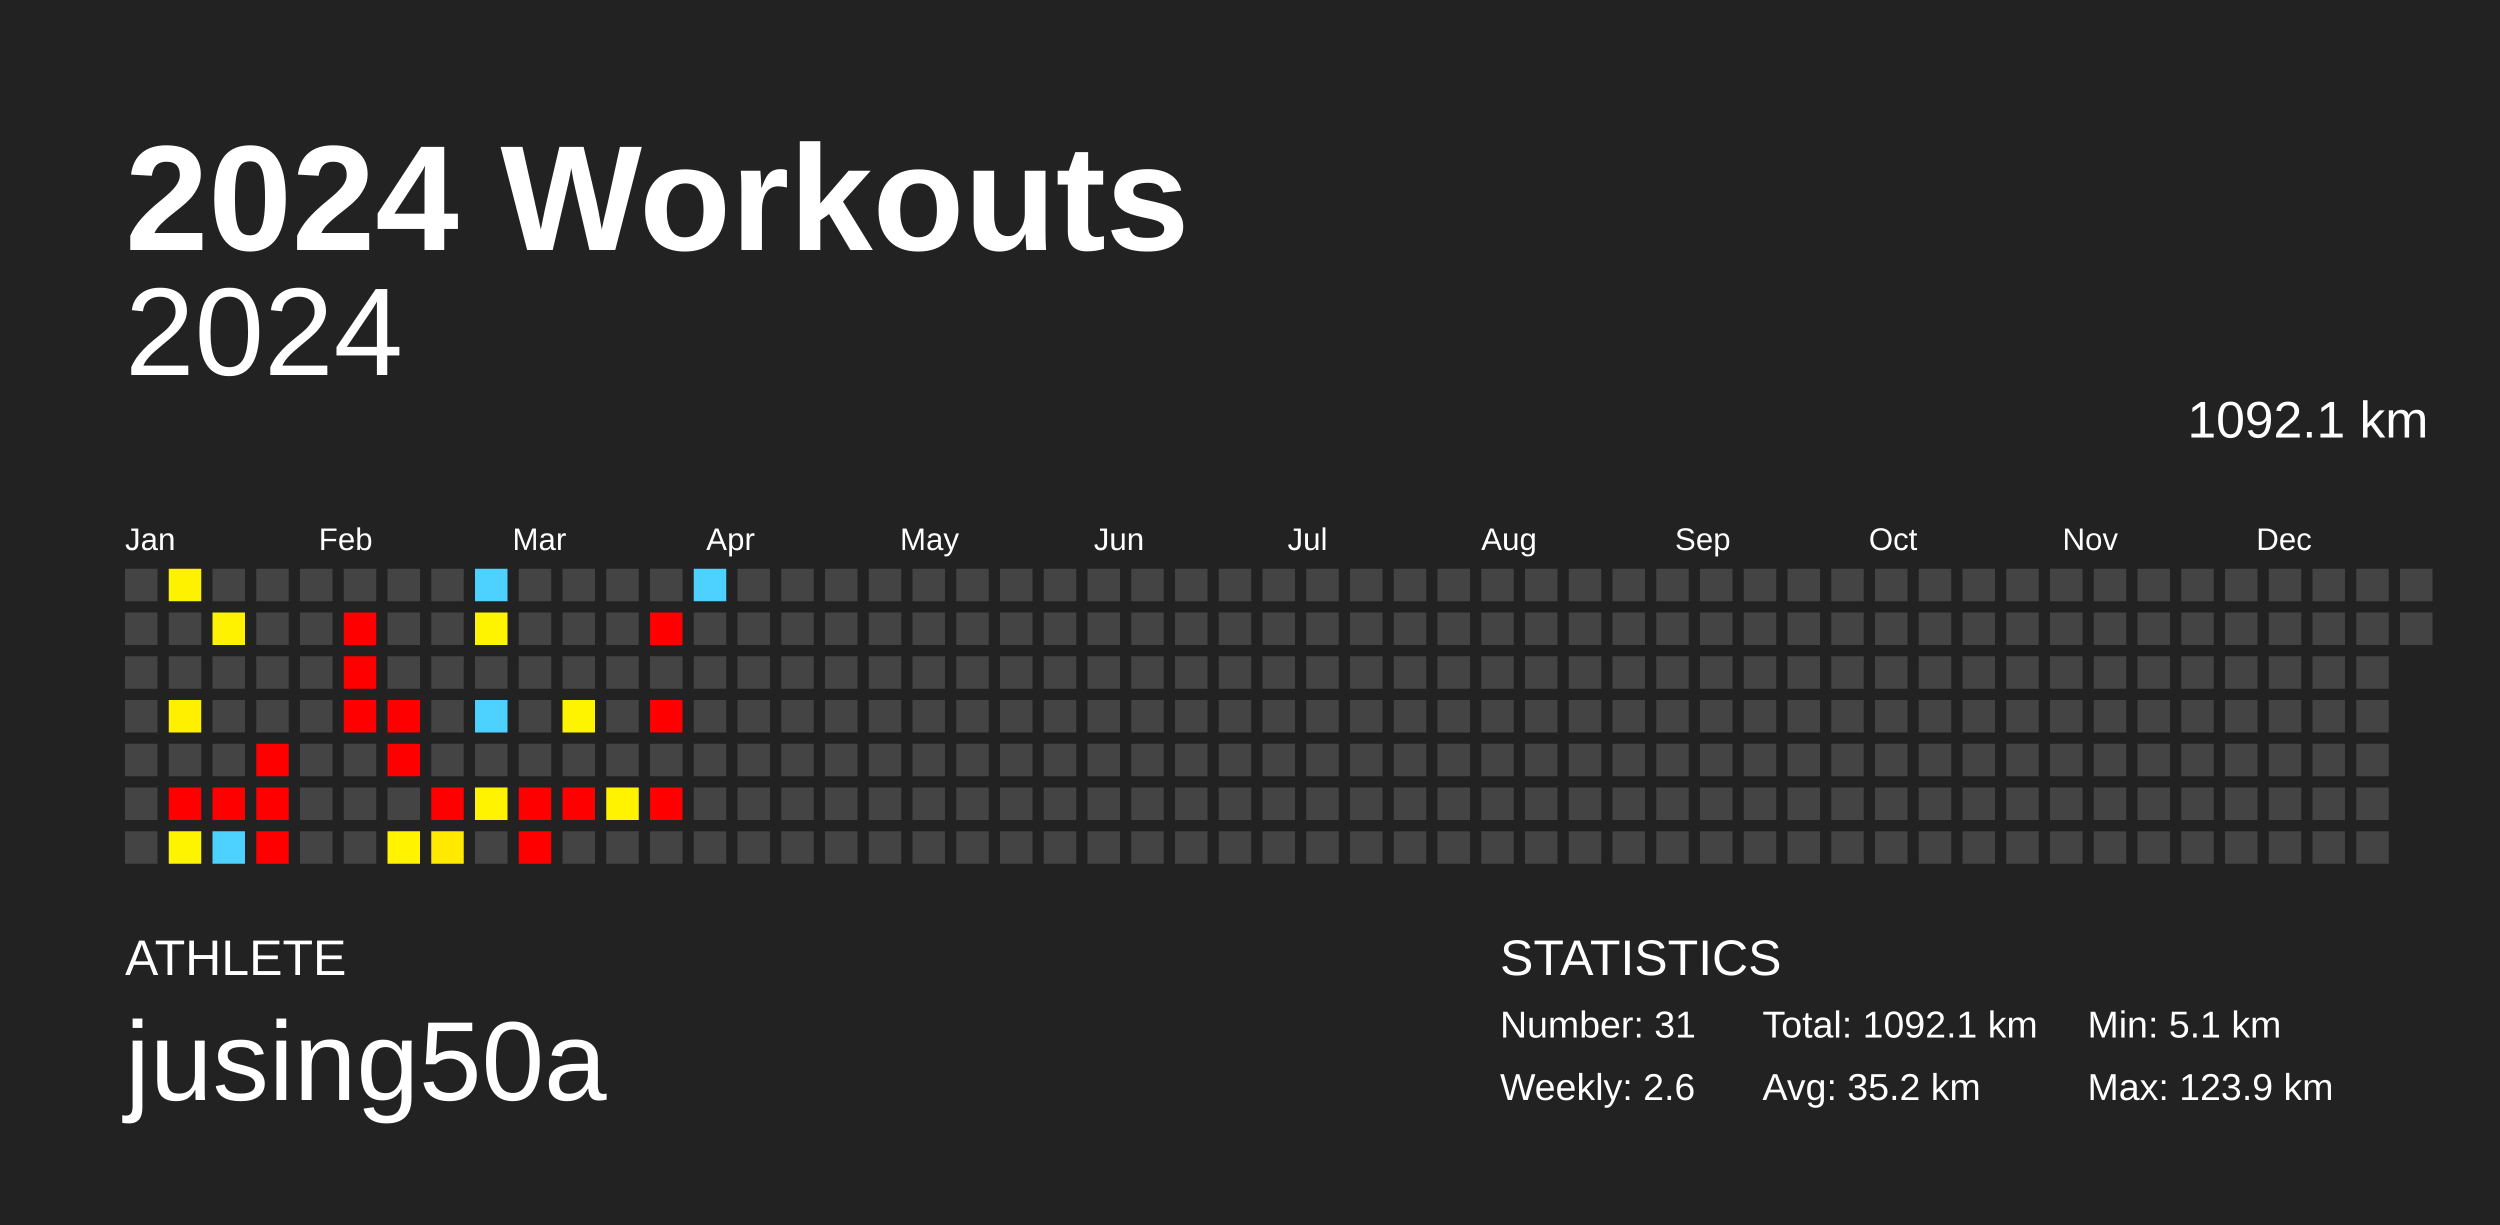
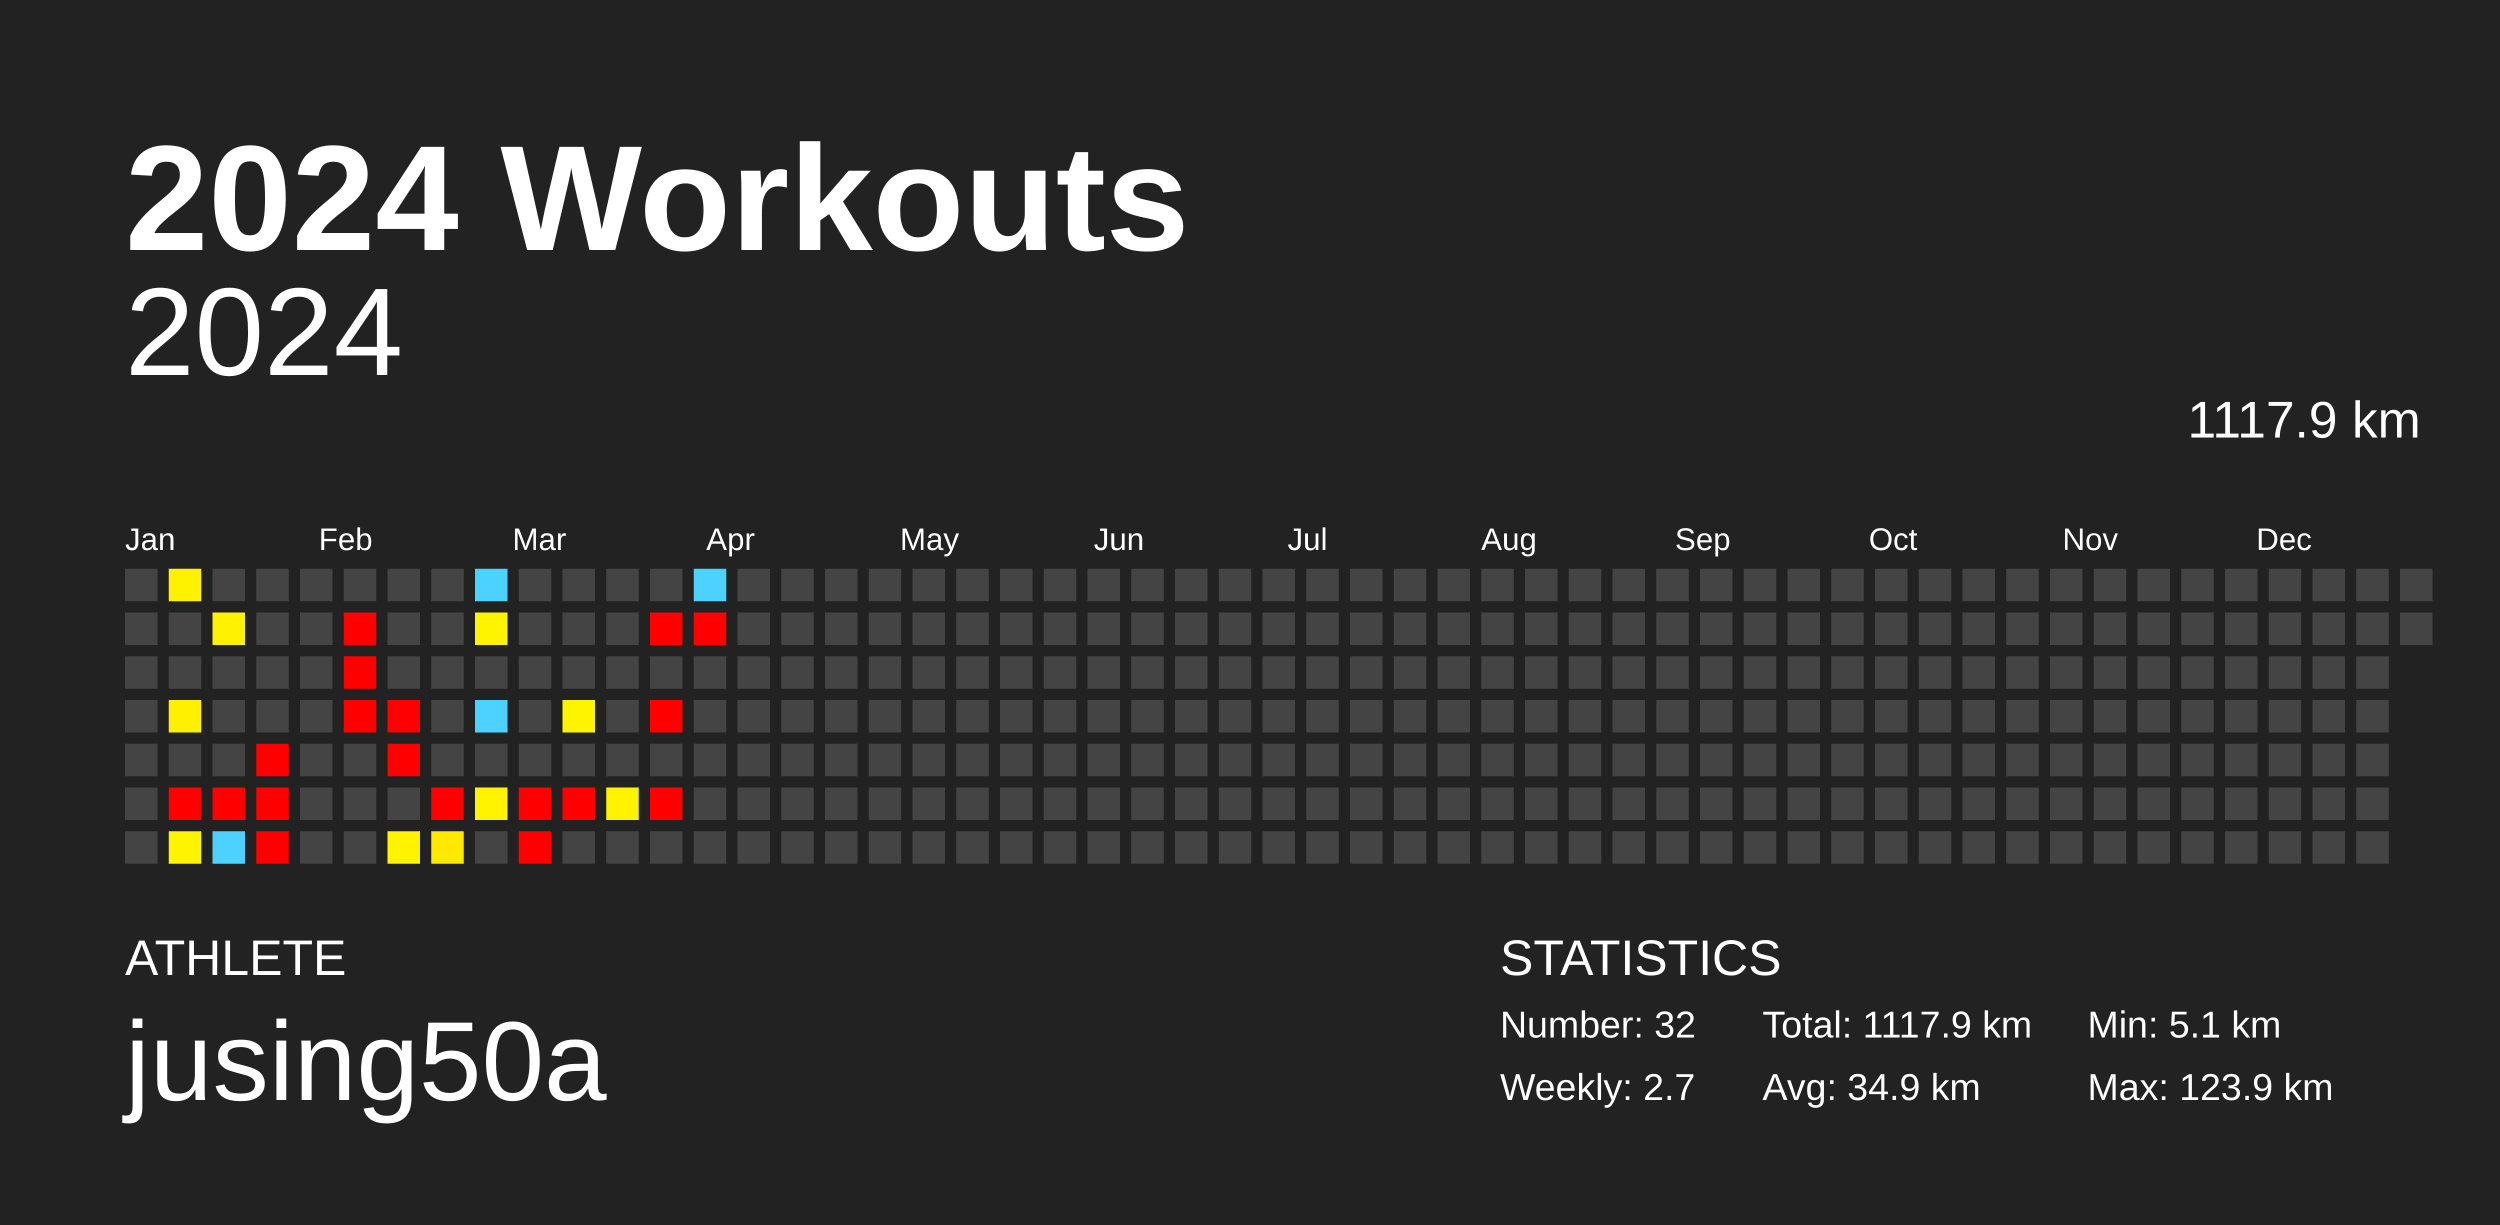
<svg xmlns="http://www.w3.org/2000/svg" baseProfile="full" height="98mm" version="1.1" viewBox="0,0,200,98" width="200mm">
  <defs />
  <rect fill="#222222" height="98" width="200" x="0" y="0" />
  <text fill="#FFFFFF" style="font-size:12px; font-family:Arial; font-weight:bold;" x="10" y="20">2024 Workouts</text>
  <text fill="#FFFFFF" style="font-size:4px; font-family:Arial" x="10" y="78">ATHLETE</text>
  <text fill="#FFFFFF" style="font-size:9px; font-family:Arial" x="10" y="88">jusing50a</text>
  <text fill="#FFFFFF" style="font-size:4px; font-family:Arial" x="120" y="78">STATISTICS</text>
-   <text fill="#FFFFFF" style="font-size:3px; font-family:Arial" x="120" y="83">Number: 31</text>
-   <text fill="#FFFFFF" style="font-size:3px; font-family:Arial" x="120" y="88">Weekly: 2.6</text>
-   <text fill="#FFFFFF" style="font-size:3px; font-family:Arial" x="141" y="83">Total: 1092.1 km</text>
-   <text fill="#FFFFFF" style="font-size:3px; font-family:Arial" x="141" y="88">Avg: 35.2 km</text>
+   <text fill="#FFFFFF" style="font-size:3px; font-family:Arial" x="120" y="83">Number: 32</text>
+   <text fill="#FFFFFF" style="font-size:3px; font-family:Arial" x="120" y="88">Weekly: 2.7</text>
+   <text fill="#FFFFFF" style="font-size:3px; font-family:Arial" x="141" y="83">Total: 1117.9 km</text>
+   <text fill="#FFFFFF" style="font-size:3px; font-family:Arial" x="141" y="88">Avg: 34.9 km</text>
  <text fill="#FFFFFF" style="font-size:3px; font-family:Arial" x="167" y="83">Min: 5.1 km</text>
  <text fill="#FFFFFF" style="font-size:3px; font-family:Arial" x="167" y="88">Max: 123.9 km</text>
  <text alignment-baseline="hanging" fill="#FFFFFF" style="font-size:10.0px; font-family:Arial;" x="10" y="30">2024</text>
-   <text alignment-baseline="hanging" fill="#FFFFFF" style="font-size:4.125px; font-family:Arial;" x="175" y="35">1092.1 km</text>
+   <text alignment-baseline="hanging" fill="#FFFFFF" style="font-size:4.125px; font-family:Arial;" x="175" y="35">1117.9 km</text>
  <text fill="#FFFFFF" style="font-size:2.5px; font-family:Arial" x="10.0" y="44">Jan</text>
  <text fill="#FFFFFF" style="font-size:2.5px; font-family:Arial" x="25.5" y="44">Feb</text>
  <text fill="#FFFFFF" style="font-size:2.5px; font-family:Arial" x="41.0" y="44">Mar</text>
  <text fill="#FFFFFF" style="font-size:2.5px; font-family:Arial" x="56.5" y="44">Apr</text>
  <text fill="#FFFFFF" style="font-size:2.5px; font-family:Arial" x="72.0" y="44">May</text>
  <text fill="#FFFFFF" style="font-size:2.5px; font-family:Arial" x="87.5" y="44">Jun</text>
  <text fill="#FFFFFF" style="font-size:2.5px; font-family:Arial" x="103.0" y="44">Jul</text>
  <text fill="#FFFFFF" style="font-size:2.5px; font-family:Arial" x="118.5" y="44">Aug</text>
  <text fill="#FFFFFF" style="font-size:2.5px; font-family:Arial" x="134.0" y="44">Sep</text>
  <text fill="#FFFFFF" style="font-size:2.5px; font-family:Arial" x="149.5" y="44">Oct</text>
  <text fill="#FFFFFF" style="font-size:2.5px; font-family:Arial" x="165.0" y="44">Nov</text>
  <text fill="#FFFFFF" style="font-size:2.5px; font-family:Arial" x="180.5" y="44">Dec</text>
  <rect fill="#444444" height="2.6" width="2.6" x="10.0" y="45.5" />
  <rect fill="#444444" height="2.6" width="2.6" x="10.0" y="49.0" />
  <rect fill="#444444" height="2.6" width="2.6" x="10.0" y="52.5" />
  <rect fill="#444444" height="2.6" width="2.6" x="10.0" y="56.0" />
  <rect fill="#444444" height="2.6" width="2.6" x="10.0" y="59.5" />
  <rect fill="#444444" height="2.6" width="2.6" x="10.0" y="63.0" />
  <rect fill="#444444" height="2.6" width="2.6" x="10.0" y="66.5" />
  <rect fill="#fff200" height="2.6" width="2.6" x="13.5" y="45.5" />
  <rect fill="#444444" height="2.6" width="2.6" x="13.5" y="49.0" />
  <rect fill="#444444" height="2.6" width="2.6" x="13.5" y="52.5" />
  <rect fill="#fff000" height="2.6" width="2.6" x="13.5" y="56.0" />
  <rect fill="#444444" height="2.6" width="2.6" x="13.5" y="59.5" />
  <rect fill="red" height="2.6" width="2.6" x="13.5" y="63.0" />
  <rect fill="#fff400" height="2.6" width="2.6" x="13.5" y="66.5" />
  <rect fill="#444444" height="2.6" width="2.6" x="17.0" y="45.5" />
  <rect fill="#fff200" height="2.6" width="2.6" x="17.0" y="49.0" />
  <rect fill="#444444" height="2.6" width="2.6" x="17.0" y="52.5" />
  <rect fill="#444444" height="2.6" width="2.6" x="17.0" y="56.0" />
  <rect fill="#444444" height="2.6" width="2.6" x="17.0" y="59.5" />
  <rect fill="red" height="2.6" width="2.6" x="17.0" y="63.0" />
  <rect fill="#4dd2ff" height="2.6" width="2.6" x="17.0" y="66.5" />
  <rect fill="#444444" height="2.6" width="2.6" x="20.5" y="45.5" />
  <rect fill="#444444" height="2.6" width="2.6" x="20.5" y="49.0" />
  <rect fill="#444444" height="2.6" width="2.6" x="20.5" y="52.5" />
  <rect fill="#444444" height="2.6" width="2.6" x="20.5" y="56.0" />
  <rect fill="red" height="2.6" width="2.6" x="20.5" y="59.5" />
  <rect fill="red" height="2.6" width="2.6" x="20.5" y="63.0" />
  <rect fill="red" height="2.6" width="2.6" x="20.5" y="66.5" />
  <rect fill="#444444" height="2.6" width="2.6" x="24.0" y="45.5" />
  <rect fill="#444444" height="2.6" width="2.6" x="24.0" y="49.0" />
  <rect fill="#444444" height="2.6" width="2.6" x="24.0" y="52.5" />
  <rect fill="#444444" height="2.6" width="2.6" x="24.0" y="56.0" />
  <rect fill="#444444" height="2.6" width="2.6" x="24.0" y="59.5" />
  <rect fill="#444444" height="2.6" width="2.6" x="24.0" y="63.0" />
  <rect fill="#444444" height="2.6" width="2.6" x="24.0" y="66.5" />
  <rect fill="#444444" height="2.6" width="2.6" x="27.5" y="45.5" />
  <rect fill="red" height="2.6" width="2.6" x="27.5" y="49.0" />
  <rect fill="red" height="2.6" width="2.6" x="27.5" y="52.5" />
  <rect fill="red" height="2.6" width="2.6" x="27.5" y="56.0" />
  <rect fill="#444444" height="2.6" width="2.6" x="27.5" y="59.5" />
  <rect fill="#444444" height="2.6" width="2.6" x="27.5" y="63.0" />
  <rect fill="#444444" height="2.6" width="2.6" x="27.5" y="66.5" />
  <rect fill="#444444" height="2.6" width="2.6" x="31.0" y="45.5" />
  <rect fill="#444444" height="2.6" width="2.6" x="31.0" y="49.0" />
  <rect fill="#444444" height="2.6" width="2.6" x="31.0" y="52.5" />
  <rect fill="red" height="2.6" width="2.6" x="31.0" y="56.0" />
  <rect fill="red" height="2.6" width="2.6" x="31.0" y="59.5" />
  <rect fill="#444444" height="2.6" width="2.6" x="31.0" y="63.0" />
  <rect fill="#fff300" height="2.6" width="2.6" x="31.0" y="66.5" />
  <rect fill="#444444" height="2.6" width="2.6" x="34.5" y="45.5" />
  <rect fill="#444444" height="2.6" width="2.6" x="34.5" y="49.0" />
  <rect fill="#444444" height="2.6" width="2.6" x="34.5" y="52.5" />
  <rect fill="#444444" height="2.6" width="2.6" x="34.5" y="56.0" />
  <rect fill="#444444" height="2.6" width="2.6" x="34.5" y="59.5" />
  <rect fill="red" height="2.6" width="2.6" x="34.5" y="63.0" />
  <rect fill="#ffe900" height="2.6" width="2.6" x="34.5" y="66.5" />
  <rect fill="#4dd2ff" height="2.6" width="2.6" x="38.0" y="45.5" />
  <rect fill="#fff400" height="2.6" width="2.6" x="38.0" y="49.0" />
  <rect fill="#444444" height="2.6" width="2.6" x="38.0" y="52.5" />
  <rect fill="#4dd2ff" height="2.6" width="2.6" x="38.0" y="56.0" />
  <rect fill="#444444" height="2.6" width="2.6" x="38.0" y="59.5" />
  <rect fill="#fff300" height="2.6" width="2.6" x="38.0" y="63.0" />
  <rect fill="#444444" height="2.6" width="2.6" x="38.0" y="66.5" />
  <rect fill="#444444" height="2.6" width="2.6" x="41.5" y="45.5" />
  <rect fill="#444444" height="2.6" width="2.6" x="41.5" y="49.0" />
  <rect fill="#444444" height="2.6" width="2.6" x="41.5" y="52.5" />
  <rect fill="#444444" height="2.6" width="2.6" x="41.5" y="56.0" />
  <rect fill="#444444" height="2.6" width="2.6" x="41.5" y="59.5" />
  <rect fill="red" height="2.6" width="2.6" x="41.5" y="63.0" />
  <rect fill="red" height="2.6" width="2.6" x="41.5" y="66.5" />
  <rect fill="#444444" height="2.6" width="2.6" x="45.0" y="45.5" />
  <rect fill="#444444" height="2.6" width="2.6" x="45.0" y="49.0" />
  <rect fill="#444444" height="2.6" width="2.6" x="45.0" y="52.5" />
  <rect fill="#fff400" height="2.6" width="2.6" x="45.0" y="56.0" />
  <rect fill="#444444" height="2.6" width="2.6" x="45.0" y="59.5" />
  <rect fill="red" height="2.6" width="2.6" x="45.0" y="63.0" />
  <rect fill="#444444" height="2.6" width="2.6" x="45.0" y="66.5" />
  <rect fill="#444444" height="2.6" width="2.6" x="48.5" y="45.5" />
  <rect fill="#444444" height="2.6" width="2.6" x="48.5" y="49.0" />
  <rect fill="#444444" height="2.6" width="2.6" x="48.5" y="52.5" />
  <rect fill="#444444" height="2.6" width="2.6" x="48.5" y="56.0" />
  <rect fill="#444444" height="2.6" width="2.6" x="48.5" y="59.5" />
  <rect fill="#fff300" height="2.6" width="2.6" x="48.5" y="63.0" />
  <rect fill="#444444" height="2.6" width="2.6" x="48.5" y="66.5" />
  <rect fill="#444444" height="2.6" width="2.6" x="52.0" y="45.5" />
  <rect fill="red" height="2.6" width="2.6" x="52.0" y="49.0" />
  <rect fill="#444444" height="2.6" width="2.6" x="52.0" y="52.5" />
  <rect fill="red" height="2.6" width="2.6" x="52.0" y="56.0" />
  <rect fill="#444444" height="2.6" width="2.6" x="52.0" y="59.5" />
  <rect fill="red" height="2.6" width="2.6" x="52.0" y="63.0" />
  <rect fill="#444444" height="2.6" width="2.6" x="52.0" y="66.5" />
  <rect fill="#4dd2ff" height="2.6" width="2.6" x="55.5" y="45.5" />
-   <rect fill="#444444" height="2.6" width="2.6" x="55.5" y="49.0" />
+   <rect fill="red" height="2.6" width="2.6" x="55.5" y="49.0" />
  <rect fill="#444444" height="2.6" width="2.6" x="55.5" y="52.5" />
  <rect fill="#444444" height="2.6" width="2.6" x="55.5" y="56.0" />
  <rect fill="#444444" height="2.6" width="2.6" x="55.5" y="59.5" />
  <rect fill="#444444" height="2.6" width="2.6" x="55.5" y="63.0" />
  <rect fill="#444444" height="2.6" width="2.6" x="55.5" y="66.5" />
  <rect fill="#444444" height="2.6" width="2.6" x="59.0" y="45.5" />
  <rect fill="#444444" height="2.6" width="2.6" x="59.0" y="49.0" />
  <rect fill="#444444" height="2.6" width="2.6" x="59.0" y="52.5" />
  <rect fill="#444444" height="2.6" width="2.6" x="59.0" y="56.0" />
  <rect fill="#444444" height="2.6" width="2.6" x="59.0" y="59.5" />
  <rect fill="#444444" height="2.6" width="2.6" x="59.0" y="63.0" />
  <rect fill="#444444" height="2.6" width="2.6" x="59.0" y="66.5" />
  <rect fill="#444444" height="2.6" width="2.6" x="62.5" y="45.5" />
  <rect fill="#444444" height="2.6" width="2.6" x="62.5" y="49.0" />
  <rect fill="#444444" height="2.6" width="2.6" x="62.5" y="52.5" />
  <rect fill="#444444" height="2.6" width="2.6" x="62.5" y="56.0" />
  <rect fill="#444444" height="2.6" width="2.6" x="62.5" y="59.5" />
  <rect fill="#444444" height="2.6" width="2.6" x="62.5" y="63.0" />
  <rect fill="#444444" height="2.6" width="2.6" x="62.5" y="66.5" />
  <rect fill="#444444" height="2.6" width="2.6" x="66.0" y="45.5" />
  <rect fill="#444444" height="2.6" width="2.6" x="66.0" y="49.0" />
  <rect fill="#444444" height="2.6" width="2.6" x="66.0" y="52.5" />
  <rect fill="#444444" height="2.6" width="2.6" x="66.0" y="56.0" />
  <rect fill="#444444" height="2.6" width="2.6" x="66.0" y="59.5" />
  <rect fill="#444444" height="2.6" width="2.6" x="66.0" y="63.0" />
  <rect fill="#444444" height="2.6" width="2.6" x="66.0" y="66.5" />
  <rect fill="#444444" height="2.6" width="2.6" x="69.5" y="45.5" />
  <rect fill="#444444" height="2.6" width="2.6" x="69.5" y="49.0" />
  <rect fill="#444444" height="2.6" width="2.6" x="69.5" y="52.5" />
  <rect fill="#444444" height="2.6" width="2.6" x="69.5" y="56.0" />
  <rect fill="#444444" height="2.6" width="2.6" x="69.5" y="59.5" />
  <rect fill="#444444" height="2.6" width="2.6" x="69.5" y="63.0" />
  <rect fill="#444444" height="2.6" width="2.6" x="69.5" y="66.5" />
  <rect fill="#444444" height="2.6" width="2.6" x="73.0" y="45.5" />
  <rect fill="#444444" height="2.6" width="2.6" x="73.0" y="49.0" />
  <rect fill="#444444" height="2.6" width="2.6" x="73.0" y="52.5" />
  <rect fill="#444444" height="2.6" width="2.6" x="73.0" y="56.0" />
  <rect fill="#444444" height="2.6" width="2.6" x="73.0" y="59.5" />
  <rect fill="#444444" height="2.6" width="2.6" x="73.0" y="63.0" />
  <rect fill="#444444" height="2.6" width="2.6" x="73.0" y="66.5" />
  <rect fill="#444444" height="2.6" width="2.6" x="76.5" y="45.5" />
  <rect fill="#444444" height="2.6" width="2.6" x="76.5" y="49.0" />
  <rect fill="#444444" height="2.6" width="2.6" x="76.5" y="52.5" />
  <rect fill="#444444" height="2.6" width="2.6" x="76.5" y="56.0" />
  <rect fill="#444444" height="2.6" width="2.6" x="76.5" y="59.5" />
  <rect fill="#444444" height="2.6" width="2.6" x="76.5" y="63.0" />
  <rect fill="#444444" height="2.6" width="2.6" x="76.5" y="66.5" />
  <rect fill="#444444" height="2.6" width="2.6" x="80.0" y="45.5" />
  <rect fill="#444444" height="2.6" width="2.6" x="80.0" y="49.0" />
  <rect fill="#444444" height="2.6" width="2.6" x="80.0" y="52.5" />
  <rect fill="#444444" height="2.6" width="2.6" x="80.0" y="56.0" />
  <rect fill="#444444" height="2.6" width="2.6" x="80.0" y="59.5" />
  <rect fill="#444444" height="2.6" width="2.6" x="80.0" y="63.0" />
  <rect fill="#444444" height="2.6" width="2.6" x="80.0" y="66.5" />
  <rect fill="#444444" height="2.6" width="2.6" x="83.5" y="45.5" />
  <rect fill="#444444" height="2.6" width="2.6" x="83.5" y="49.0" />
  <rect fill="#444444" height="2.6" width="2.6" x="83.5" y="52.5" />
  <rect fill="#444444" height="2.6" width="2.6" x="83.5" y="56.0" />
  <rect fill="#444444" height="2.6" width="2.6" x="83.5" y="59.5" />
  <rect fill="#444444" height="2.6" width="2.6" x="83.5" y="63.0" />
  <rect fill="#444444" height="2.6" width="2.6" x="83.5" y="66.5" />
  <rect fill="#444444" height="2.6" width="2.6" x="87.0" y="45.5" />
  <rect fill="#444444" height="2.6" width="2.6" x="87.0" y="49.0" />
  <rect fill="#444444" height="2.6" width="2.6" x="87.0" y="52.5" />
  <rect fill="#444444" height="2.6" width="2.6" x="87.0" y="56.0" />
  <rect fill="#444444" height="2.6" width="2.6" x="87.0" y="59.5" />
  <rect fill="#444444" height="2.6" width="2.6" x="87.0" y="63.0" />
  <rect fill="#444444" height="2.6" width="2.6" x="87.0" y="66.5" />
  <rect fill="#444444" height="2.6" width="2.6" x="90.5" y="45.5" />
  <rect fill="#444444" height="2.6" width="2.6" x="90.5" y="49.0" />
  <rect fill="#444444" height="2.6" width="2.6" x="90.5" y="52.5" />
  <rect fill="#444444" height="2.6" width="2.6" x="90.5" y="56.0" />
  <rect fill="#444444" height="2.6" width="2.6" x="90.5" y="59.5" />
  <rect fill="#444444" height="2.6" width="2.6" x="90.5" y="63.0" />
  <rect fill="#444444" height="2.6" width="2.6" x="90.5" y="66.5" />
  <rect fill="#444444" height="2.6" width="2.6" x="94.0" y="45.5" />
  <rect fill="#444444" height="2.6" width="2.6" x="94.0" y="49.0" />
  <rect fill="#444444" height="2.6" width="2.6" x="94.0" y="52.5" />
  <rect fill="#444444" height="2.6" width="2.6" x="94.0" y="56.0" />
  <rect fill="#444444" height="2.6" width="2.6" x="94.0" y="59.5" />
  <rect fill="#444444" height="2.6" width="2.6" x="94.0" y="63.0" />
  <rect fill="#444444" height="2.6" width="2.6" x="94.0" y="66.5" />
  <rect fill="#444444" height="2.6" width="2.6" x="97.5" y="45.5" />
  <rect fill="#444444" height="2.6" width="2.6" x="97.5" y="49.0" />
  <rect fill="#444444" height="2.6" width="2.6" x="97.5" y="52.5" />
  <rect fill="#444444" height="2.6" width="2.6" x="97.5" y="56.0" />
  <rect fill="#444444" height="2.6" width="2.6" x="97.5" y="59.5" />
  <rect fill="#444444" height="2.6" width="2.6" x="97.5" y="63.0" />
  <rect fill="#444444" height="2.6" width="2.6" x="97.5" y="66.5" />
  <rect fill="#444444" height="2.6" width="2.6" x="101.0" y="45.5" />
  <rect fill="#444444" height="2.6" width="2.6" x="101.0" y="49.0" />
  <rect fill="#444444" height="2.6" width="2.6" x="101.0" y="52.5" />
  <rect fill="#444444" height="2.6" width="2.6" x="101.0" y="56.0" />
  <rect fill="#444444" height="2.6" width="2.6" x="101.0" y="59.5" />
  <rect fill="#444444" height="2.6" width="2.6" x="101.0" y="63.0" />
  <rect fill="#444444" height="2.6" width="2.6" x="101.0" y="66.5" />
  <rect fill="#444444" height="2.6" width="2.6" x="104.5" y="45.5" />
  <rect fill="#444444" height="2.6" width="2.6" x="104.5" y="49.0" />
  <rect fill="#444444" height="2.6" width="2.6" x="104.5" y="52.5" />
  <rect fill="#444444" height="2.6" width="2.6" x="104.5" y="56.0" />
  <rect fill="#444444" height="2.6" width="2.6" x="104.5" y="59.5" />
  <rect fill="#444444" height="2.6" width="2.6" x="104.5" y="63.0" />
  <rect fill="#444444" height="2.6" width="2.6" x="104.5" y="66.5" />
  <rect fill="#444444" height="2.6" width="2.6" x="108.0" y="45.5" />
  <rect fill="#444444" height="2.6" width="2.6" x="108.0" y="49.0" />
  <rect fill="#444444" height="2.6" width="2.6" x="108.0" y="52.5" />
  <rect fill="#444444" height="2.6" width="2.6" x="108.0" y="56.0" />
  <rect fill="#444444" height="2.6" width="2.6" x="108.0" y="59.5" />
  <rect fill="#444444" height="2.6" width="2.6" x="108.0" y="63.0" />
  <rect fill="#444444" height="2.6" width="2.6" x="108.0" y="66.5" />
  <rect fill="#444444" height="2.6" width="2.6" x="111.5" y="45.5" />
  <rect fill="#444444" height="2.6" width="2.6" x="111.5" y="49.0" />
  <rect fill="#444444" height="2.6" width="2.6" x="111.5" y="52.5" />
  <rect fill="#444444" height="2.6" width="2.6" x="111.5" y="56.0" />
  <rect fill="#444444" height="2.6" width="2.6" x="111.5" y="59.5" />
  <rect fill="#444444" height="2.6" width="2.6" x="111.5" y="63.0" />
  <rect fill="#444444" height="2.6" width="2.6" x="111.5" y="66.5" />
  <rect fill="#444444" height="2.6" width="2.6" x="115.0" y="45.5" />
  <rect fill="#444444" height="2.6" width="2.6" x="115.0" y="49.0" />
  <rect fill="#444444" height="2.6" width="2.6" x="115.0" y="52.5" />
  <rect fill="#444444" height="2.6" width="2.6" x="115.0" y="56.0" />
  <rect fill="#444444" height="2.6" width="2.6" x="115.0" y="59.5" />
  <rect fill="#444444" height="2.6" width="2.6" x="115.0" y="63.0" />
  <rect fill="#444444" height="2.6" width="2.6" x="115.0" y="66.5" />
  <rect fill="#444444" height="2.6" width="2.6" x="118.5" y="45.5" />
  <rect fill="#444444" height="2.6" width="2.6" x="118.5" y="49.0" />
  <rect fill="#444444" height="2.6" width="2.6" x="118.5" y="52.5" />
  <rect fill="#444444" height="2.6" width="2.6" x="118.5" y="56.0" />
  <rect fill="#444444" height="2.6" width="2.6" x="118.5" y="59.5" />
  <rect fill="#444444" height="2.6" width="2.6" x="118.5" y="63.0" />
  <rect fill="#444444" height="2.6" width="2.6" x="118.5" y="66.5" />
  <rect fill="#444444" height="2.6" width="2.6" x="122.0" y="45.5" />
  <rect fill="#444444" height="2.6" width="2.6" x="122.0" y="49.0" />
  <rect fill="#444444" height="2.6" width="2.6" x="122.0" y="52.5" />
  <rect fill="#444444" height="2.6" width="2.6" x="122.0" y="56.0" />
  <rect fill="#444444" height="2.6" width="2.6" x="122.0" y="59.5" />
  <rect fill="#444444" height="2.6" width="2.6" x="122.0" y="63.0" />
  <rect fill="#444444" height="2.6" width="2.6" x="122.0" y="66.5" />
  <rect fill="#444444" height="2.6" width="2.6" x="125.5" y="45.5" />
  <rect fill="#444444" height="2.6" width="2.6" x="125.5" y="49.0" />
  <rect fill="#444444" height="2.6" width="2.6" x="125.5" y="52.5" />
  <rect fill="#444444" height="2.6" width="2.6" x="125.5" y="56.0" />
  <rect fill="#444444" height="2.6" width="2.6" x="125.5" y="59.5" />
  <rect fill="#444444" height="2.6" width="2.6" x="125.5" y="63.0" />
  <rect fill="#444444" height="2.6" width="2.6" x="125.5" y="66.5" />
  <rect fill="#444444" height="2.6" width="2.6" x="129.0" y="45.5" />
  <rect fill="#444444" height="2.6" width="2.6" x="129.0" y="49.0" />
  <rect fill="#444444" height="2.6" width="2.6" x="129.0" y="52.5" />
  <rect fill="#444444" height="2.6" width="2.6" x="129.0" y="56.0" />
  <rect fill="#444444" height="2.6" width="2.6" x="129.0" y="59.5" />
  <rect fill="#444444" height="2.6" width="2.6" x="129.0" y="63.0" />
  <rect fill="#444444" height="2.6" width="2.6" x="129.0" y="66.5" />
  <rect fill="#444444" height="2.6" width="2.6" x="132.5" y="45.5" />
  <rect fill="#444444" height="2.6" width="2.6" x="132.5" y="49.0" />
  <rect fill="#444444" height="2.6" width="2.6" x="132.5" y="52.5" />
  <rect fill="#444444" height="2.6" width="2.6" x="132.5" y="56.0" />
  <rect fill="#444444" height="2.6" width="2.6" x="132.5" y="59.5" />
  <rect fill="#444444" height="2.6" width="2.6" x="132.5" y="63.0" />
  <rect fill="#444444" height="2.6" width="2.6" x="132.5" y="66.5" />
  <rect fill="#444444" height="2.6" width="2.6" x="136.0" y="45.5" />
  <rect fill="#444444" height="2.6" width="2.6" x="136.0" y="49.0" />
  <rect fill="#444444" height="2.6" width="2.6" x="136.0" y="52.5" />
  <rect fill="#444444" height="2.6" width="2.6" x="136.0" y="56.0" />
  <rect fill="#444444" height="2.6" width="2.6" x="136.0" y="59.5" />
  <rect fill="#444444" height="2.6" width="2.6" x="136.0" y="63.0" />
  <rect fill="#444444" height="2.6" width="2.6" x="136.0" y="66.5" />
  <rect fill="#444444" height="2.6" width="2.6" x="139.5" y="45.5" />
  <rect fill="#444444" height="2.6" width="2.6" x="139.5" y="49.0" />
  <rect fill="#444444" height="2.6" width="2.6" x="139.5" y="52.5" />
  <rect fill="#444444" height="2.6" width="2.6" x="139.5" y="56.0" />
  <rect fill="#444444" height="2.6" width="2.6" x="139.5" y="59.5" />
  <rect fill="#444444" height="2.6" width="2.6" x="139.5" y="63.0" />
  <rect fill="#444444" height="2.6" width="2.6" x="139.5" y="66.5" />
  <rect fill="#444444" height="2.6" width="2.6" x="143.0" y="45.5" />
  <rect fill="#444444" height="2.6" width="2.6" x="143.0" y="49.0" />
  <rect fill="#444444" height="2.6" width="2.6" x="143.0" y="52.5" />
  <rect fill="#444444" height="2.6" width="2.6" x="143.0" y="56.0" />
  <rect fill="#444444" height="2.6" width="2.6" x="143.0" y="59.5" />
  <rect fill="#444444" height="2.6" width="2.6" x="143.0" y="63.0" />
  <rect fill="#444444" height="2.6" width="2.6" x="143.0" y="66.5" />
  <rect fill="#444444" height="2.6" width="2.6" x="146.5" y="45.5" />
  <rect fill="#444444" height="2.6" width="2.6" x="146.5" y="49.0" />
  <rect fill="#444444" height="2.6" width="2.6" x="146.5" y="52.5" />
  <rect fill="#444444" height="2.6" width="2.6" x="146.5" y="56.0" />
  <rect fill="#444444" height="2.6" width="2.6" x="146.5" y="59.5" />
  <rect fill="#444444" height="2.6" width="2.6" x="146.5" y="63.0" />
  <rect fill="#444444" height="2.6" width="2.6" x="146.5" y="66.5" />
  <rect fill="#444444" height="2.6" width="2.6" x="150.0" y="45.5" />
  <rect fill="#444444" height="2.6" width="2.6" x="150.0" y="49.0" />
  <rect fill="#444444" height="2.6" width="2.6" x="150.0" y="52.5" />
  <rect fill="#444444" height="2.6" width="2.6" x="150.0" y="56.0" />
  <rect fill="#444444" height="2.6" width="2.6" x="150.0" y="59.5" />
  <rect fill="#444444" height="2.6" width="2.6" x="150.0" y="63.0" />
  <rect fill="#444444" height="2.6" width="2.6" x="150.0" y="66.5" />
  <rect fill="#444444" height="2.6" width="2.6" x="153.5" y="45.5" />
  <rect fill="#444444" height="2.6" width="2.6" x="153.5" y="49.0" />
  <rect fill="#444444" height="2.6" width="2.6" x="153.5" y="52.5" />
  <rect fill="#444444" height="2.6" width="2.6" x="153.5" y="56.0" />
  <rect fill="#444444" height="2.6" width="2.6" x="153.5" y="59.5" />
  <rect fill="#444444" height="2.6" width="2.6" x="153.5" y="63.0" />
  <rect fill="#444444" height="2.6" width="2.6" x="153.5" y="66.5" />
  <rect fill="#444444" height="2.6" width="2.6" x="157.0" y="45.5" />
  <rect fill="#444444" height="2.6" width="2.6" x="157.0" y="49.0" />
  <rect fill="#444444" height="2.6" width="2.6" x="157.0" y="52.5" />
  <rect fill="#444444" height="2.6" width="2.6" x="157.0" y="56.0" />
  <rect fill="#444444" height="2.6" width="2.6" x="157.0" y="59.5" />
  <rect fill="#444444" height="2.6" width="2.6" x="157.0" y="63.0" />
  <rect fill="#444444" height="2.6" width="2.6" x="157.0" y="66.5" />
  <rect fill="#444444" height="2.6" width="2.6" x="160.5" y="45.5" />
  <rect fill="#444444" height="2.6" width="2.6" x="160.5" y="49.0" />
  <rect fill="#444444" height="2.6" width="2.6" x="160.5" y="52.5" />
  <rect fill="#444444" height="2.6" width="2.6" x="160.5" y="56.0" />
  <rect fill="#444444" height="2.6" width="2.6" x="160.5" y="59.5" />
  <rect fill="#444444" height="2.6" width="2.6" x="160.5" y="63.0" />
  <rect fill="#444444" height="2.6" width="2.6" x="160.5" y="66.5" />
  <rect fill="#444444" height="2.6" width="2.6" x="164.0" y="45.5" />
  <rect fill="#444444" height="2.6" width="2.6" x="164.0" y="49.0" />
  <rect fill="#444444" height="2.6" width="2.6" x="164.0" y="52.5" />
  <rect fill="#444444" height="2.6" width="2.6" x="164.0" y="56.0" />
  <rect fill="#444444" height="2.6" width="2.6" x="164.0" y="59.5" />
  <rect fill="#444444" height="2.6" width="2.6" x="164.0" y="63.0" />
  <rect fill="#444444" height="2.6" width="2.6" x="164.0" y="66.5" />
  <rect fill="#444444" height="2.6" width="2.6" x="167.5" y="45.5" />
  <rect fill="#444444" height="2.6" width="2.6" x="167.5" y="49.0" />
  <rect fill="#444444" height="2.6" width="2.6" x="167.5" y="52.5" />
  <rect fill="#444444" height="2.6" width="2.6" x="167.5" y="56.0" />
  <rect fill="#444444" height="2.6" width="2.6" x="167.5" y="59.5" />
  <rect fill="#444444" height="2.6" width="2.6" x="167.5" y="63.0" />
  <rect fill="#444444" height="2.6" width="2.6" x="167.5" y="66.5" />
  <rect fill="#444444" height="2.6" width="2.6" x="171.0" y="45.5" />
  <rect fill="#444444" height="2.6" width="2.6" x="171.0" y="49.0" />
  <rect fill="#444444" height="2.6" width="2.6" x="171.0" y="52.5" />
  <rect fill="#444444" height="2.6" width="2.6" x="171.0" y="56.0" />
  <rect fill="#444444" height="2.6" width="2.6" x="171.0" y="59.5" />
  <rect fill="#444444" height="2.6" width="2.6" x="171.0" y="63.0" />
  <rect fill="#444444" height="2.6" width="2.6" x="171.0" y="66.5" />
  <rect fill="#444444" height="2.6" width="2.6" x="174.5" y="45.5" />
  <rect fill="#444444" height="2.6" width="2.6" x="174.5" y="49.0" />
  <rect fill="#444444" height="2.6" width="2.6" x="174.5" y="52.5" />
  <rect fill="#444444" height="2.6" width="2.6" x="174.5" y="56.0" />
  <rect fill="#444444" height="2.6" width="2.6" x="174.5" y="59.5" />
  <rect fill="#444444" height="2.6" width="2.6" x="174.5" y="63.0" />
  <rect fill="#444444" height="2.6" width="2.6" x="174.5" y="66.5" />
  <rect fill="#444444" height="2.6" width="2.6" x="178.0" y="45.5" />
  <rect fill="#444444" height="2.6" width="2.6" x="178.0" y="49.0" />
  <rect fill="#444444" height="2.6" width="2.6" x="178.0" y="52.5" />
  <rect fill="#444444" height="2.6" width="2.6" x="178.0" y="56.0" />
  <rect fill="#444444" height="2.6" width="2.6" x="178.0" y="59.5" />
  <rect fill="#444444" height="2.6" width="2.6" x="178.0" y="63.0" />
  <rect fill="#444444" height="2.6" width="2.6" x="178.0" y="66.5" />
  <rect fill="#444444" height="2.6" width="2.6" x="181.5" y="45.5" />
  <rect fill="#444444" height="2.6" width="2.6" x="181.5" y="49.0" />
  <rect fill="#444444" height="2.6" width="2.6" x="181.5" y="52.5" />
  <rect fill="#444444" height="2.6" width="2.6" x="181.5" y="56.0" />
  <rect fill="#444444" height="2.6" width="2.6" x="181.5" y="59.5" />
  <rect fill="#444444" height="2.6" width="2.6" x="181.5" y="63.0" />
  <rect fill="#444444" height="2.6" width="2.6" x="181.5" y="66.5" />
  <rect fill="#444444" height="2.6" width="2.6" x="185.0" y="45.5" />
  <rect fill="#444444" height="2.6" width="2.6" x="185.0" y="49.0" />
  <rect fill="#444444" height="2.6" width="2.6" x="185.0" y="52.5" />
  <rect fill="#444444" height="2.6" width="2.6" x="185.0" y="56.0" />
  <rect fill="#444444" height="2.6" width="2.6" x="185.0" y="59.5" />
  <rect fill="#444444" height="2.6" width="2.6" x="185.0" y="63.0" />
  <rect fill="#444444" height="2.6" width="2.6" x="185.0" y="66.5" />
  <rect fill="#444444" height="2.6" width="2.6" x="188.5" y="45.5" />
  <rect fill="#444444" height="2.6" width="2.6" x="188.5" y="49.0" />
  <rect fill="#444444" height="2.6" width="2.6" x="188.5" y="52.5" />
  <rect fill="#444444" height="2.6" width="2.6" x="188.5" y="56.0" />
  <rect fill="#444444" height="2.6" width="2.6" x="188.5" y="59.5" />
  <rect fill="#444444" height="2.6" width="2.6" x="188.5" y="63.0" />
  <rect fill="#444444" height="2.6" width="2.6" x="188.5" y="66.5" />
  <rect fill="#444444" height="2.6" width="2.6" x="192.0" y="45.5" />
  <rect fill="#444444" height="2.6" width="2.6" x="192.0" y="49.0" />
</svg>
